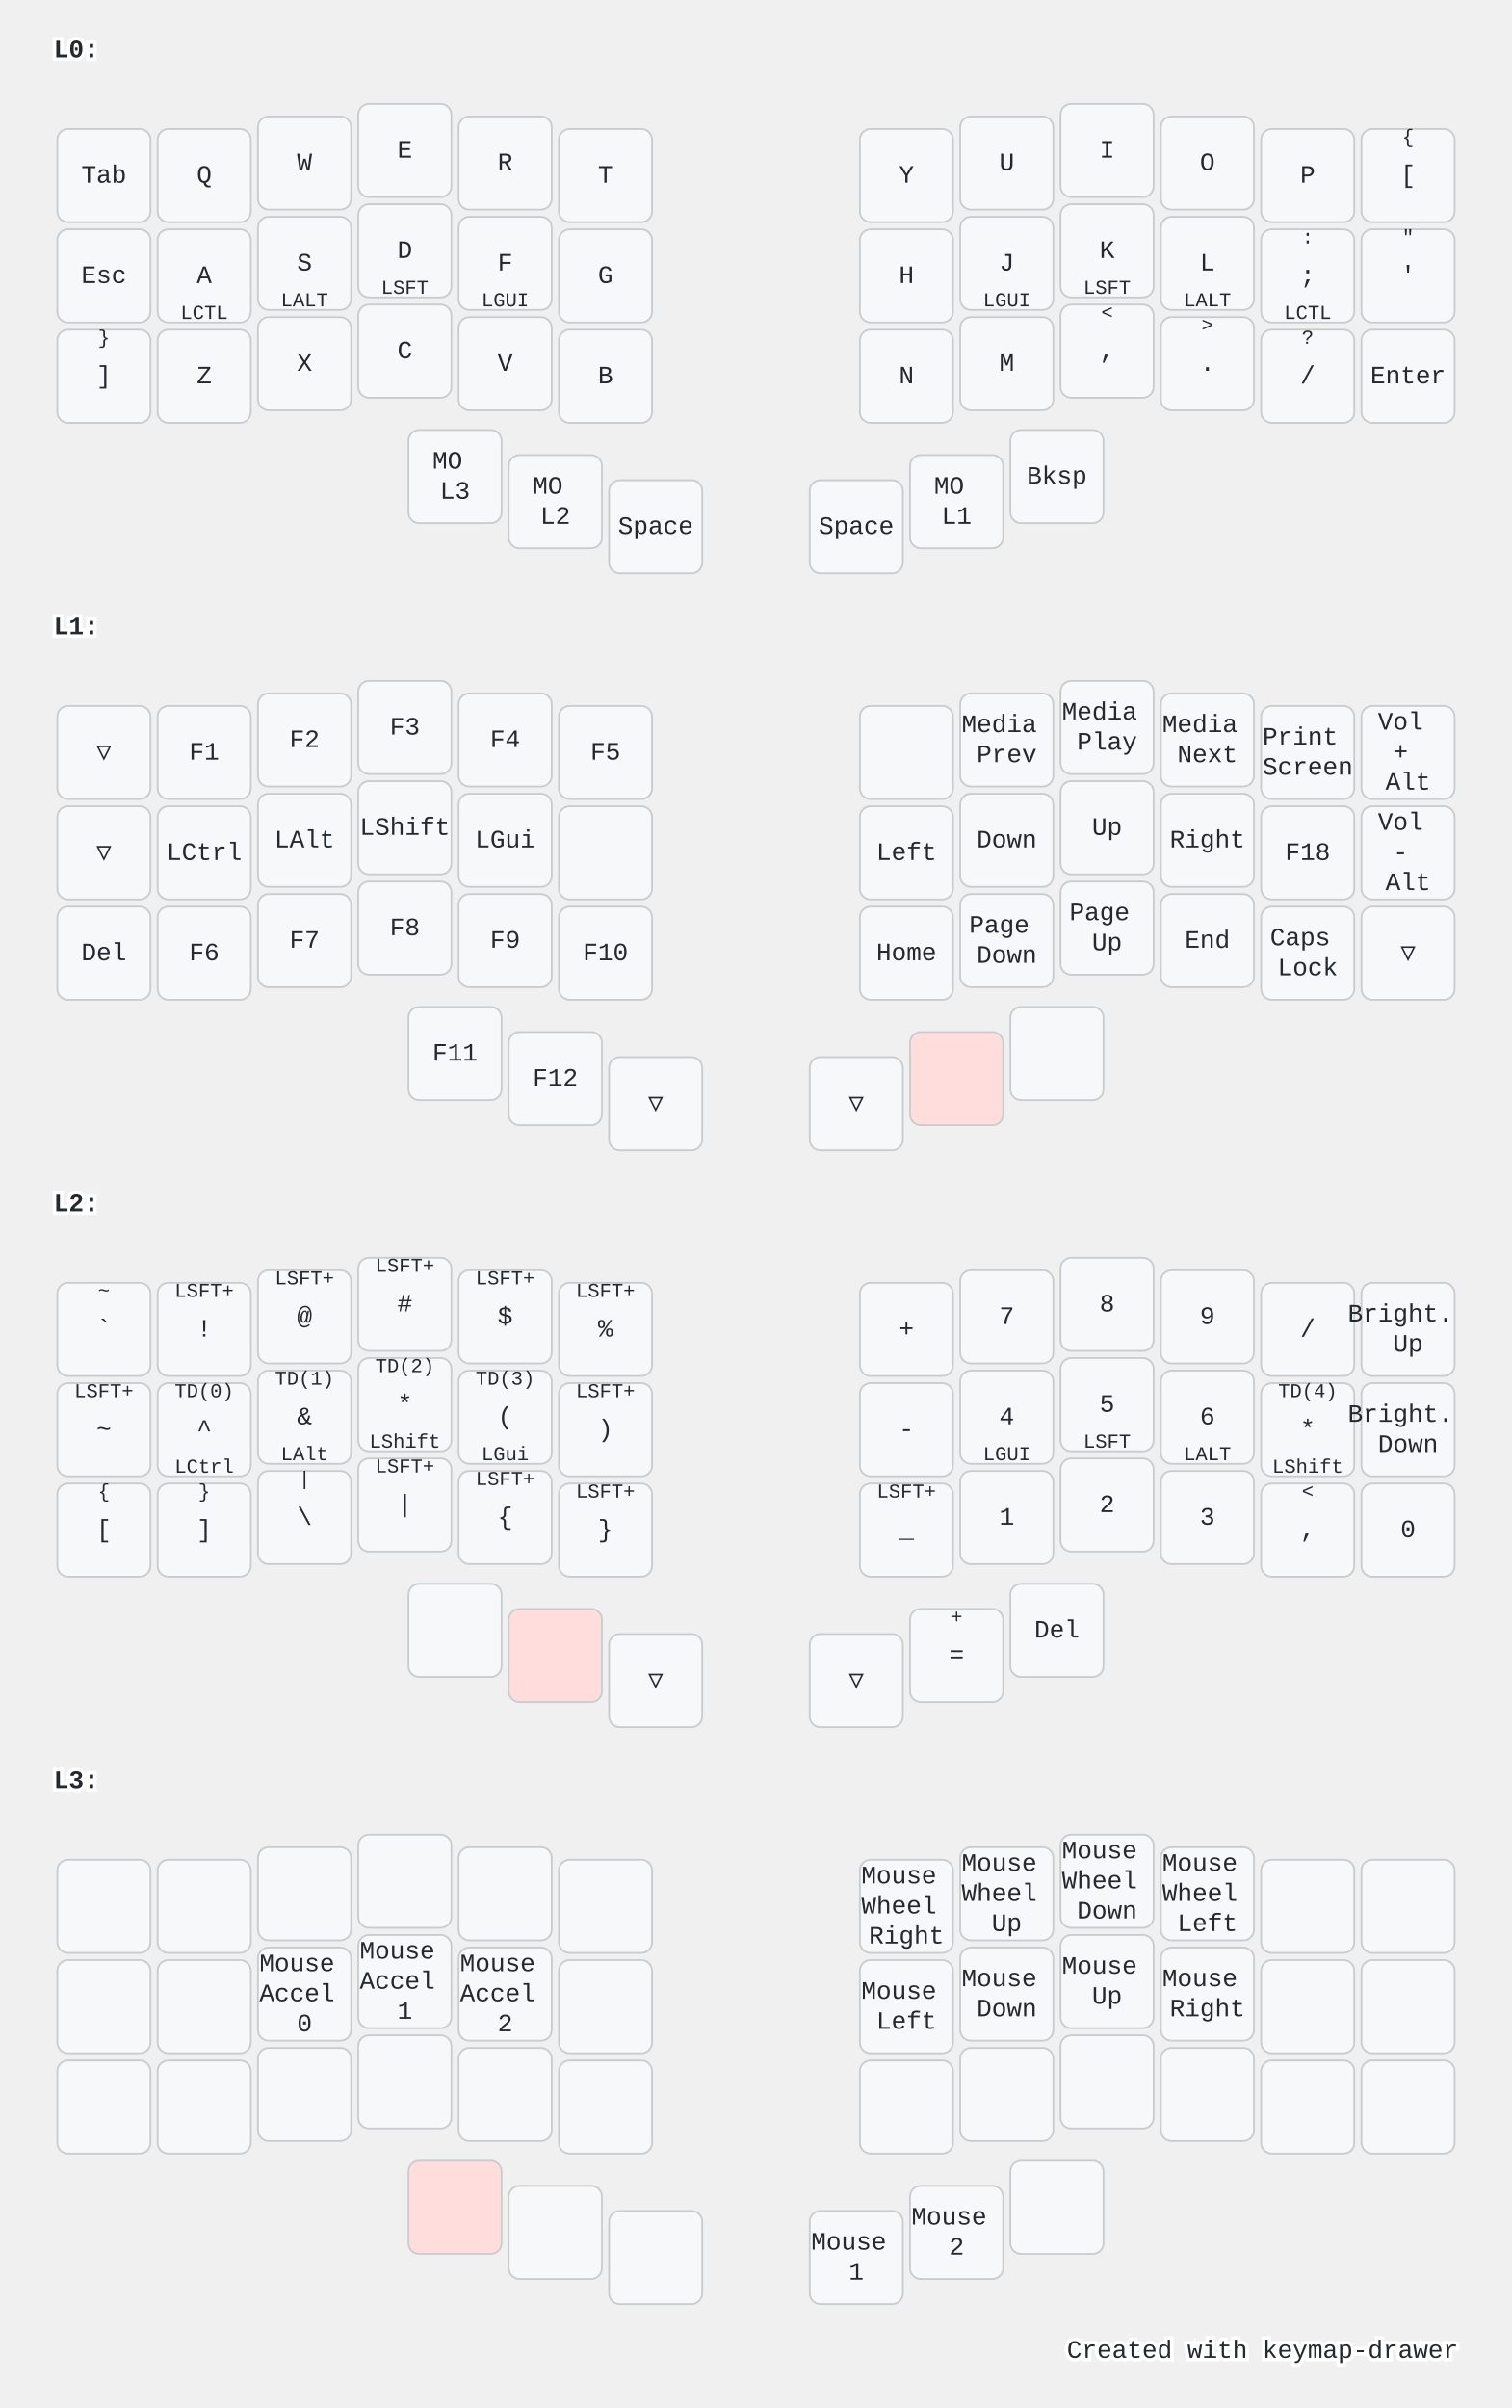
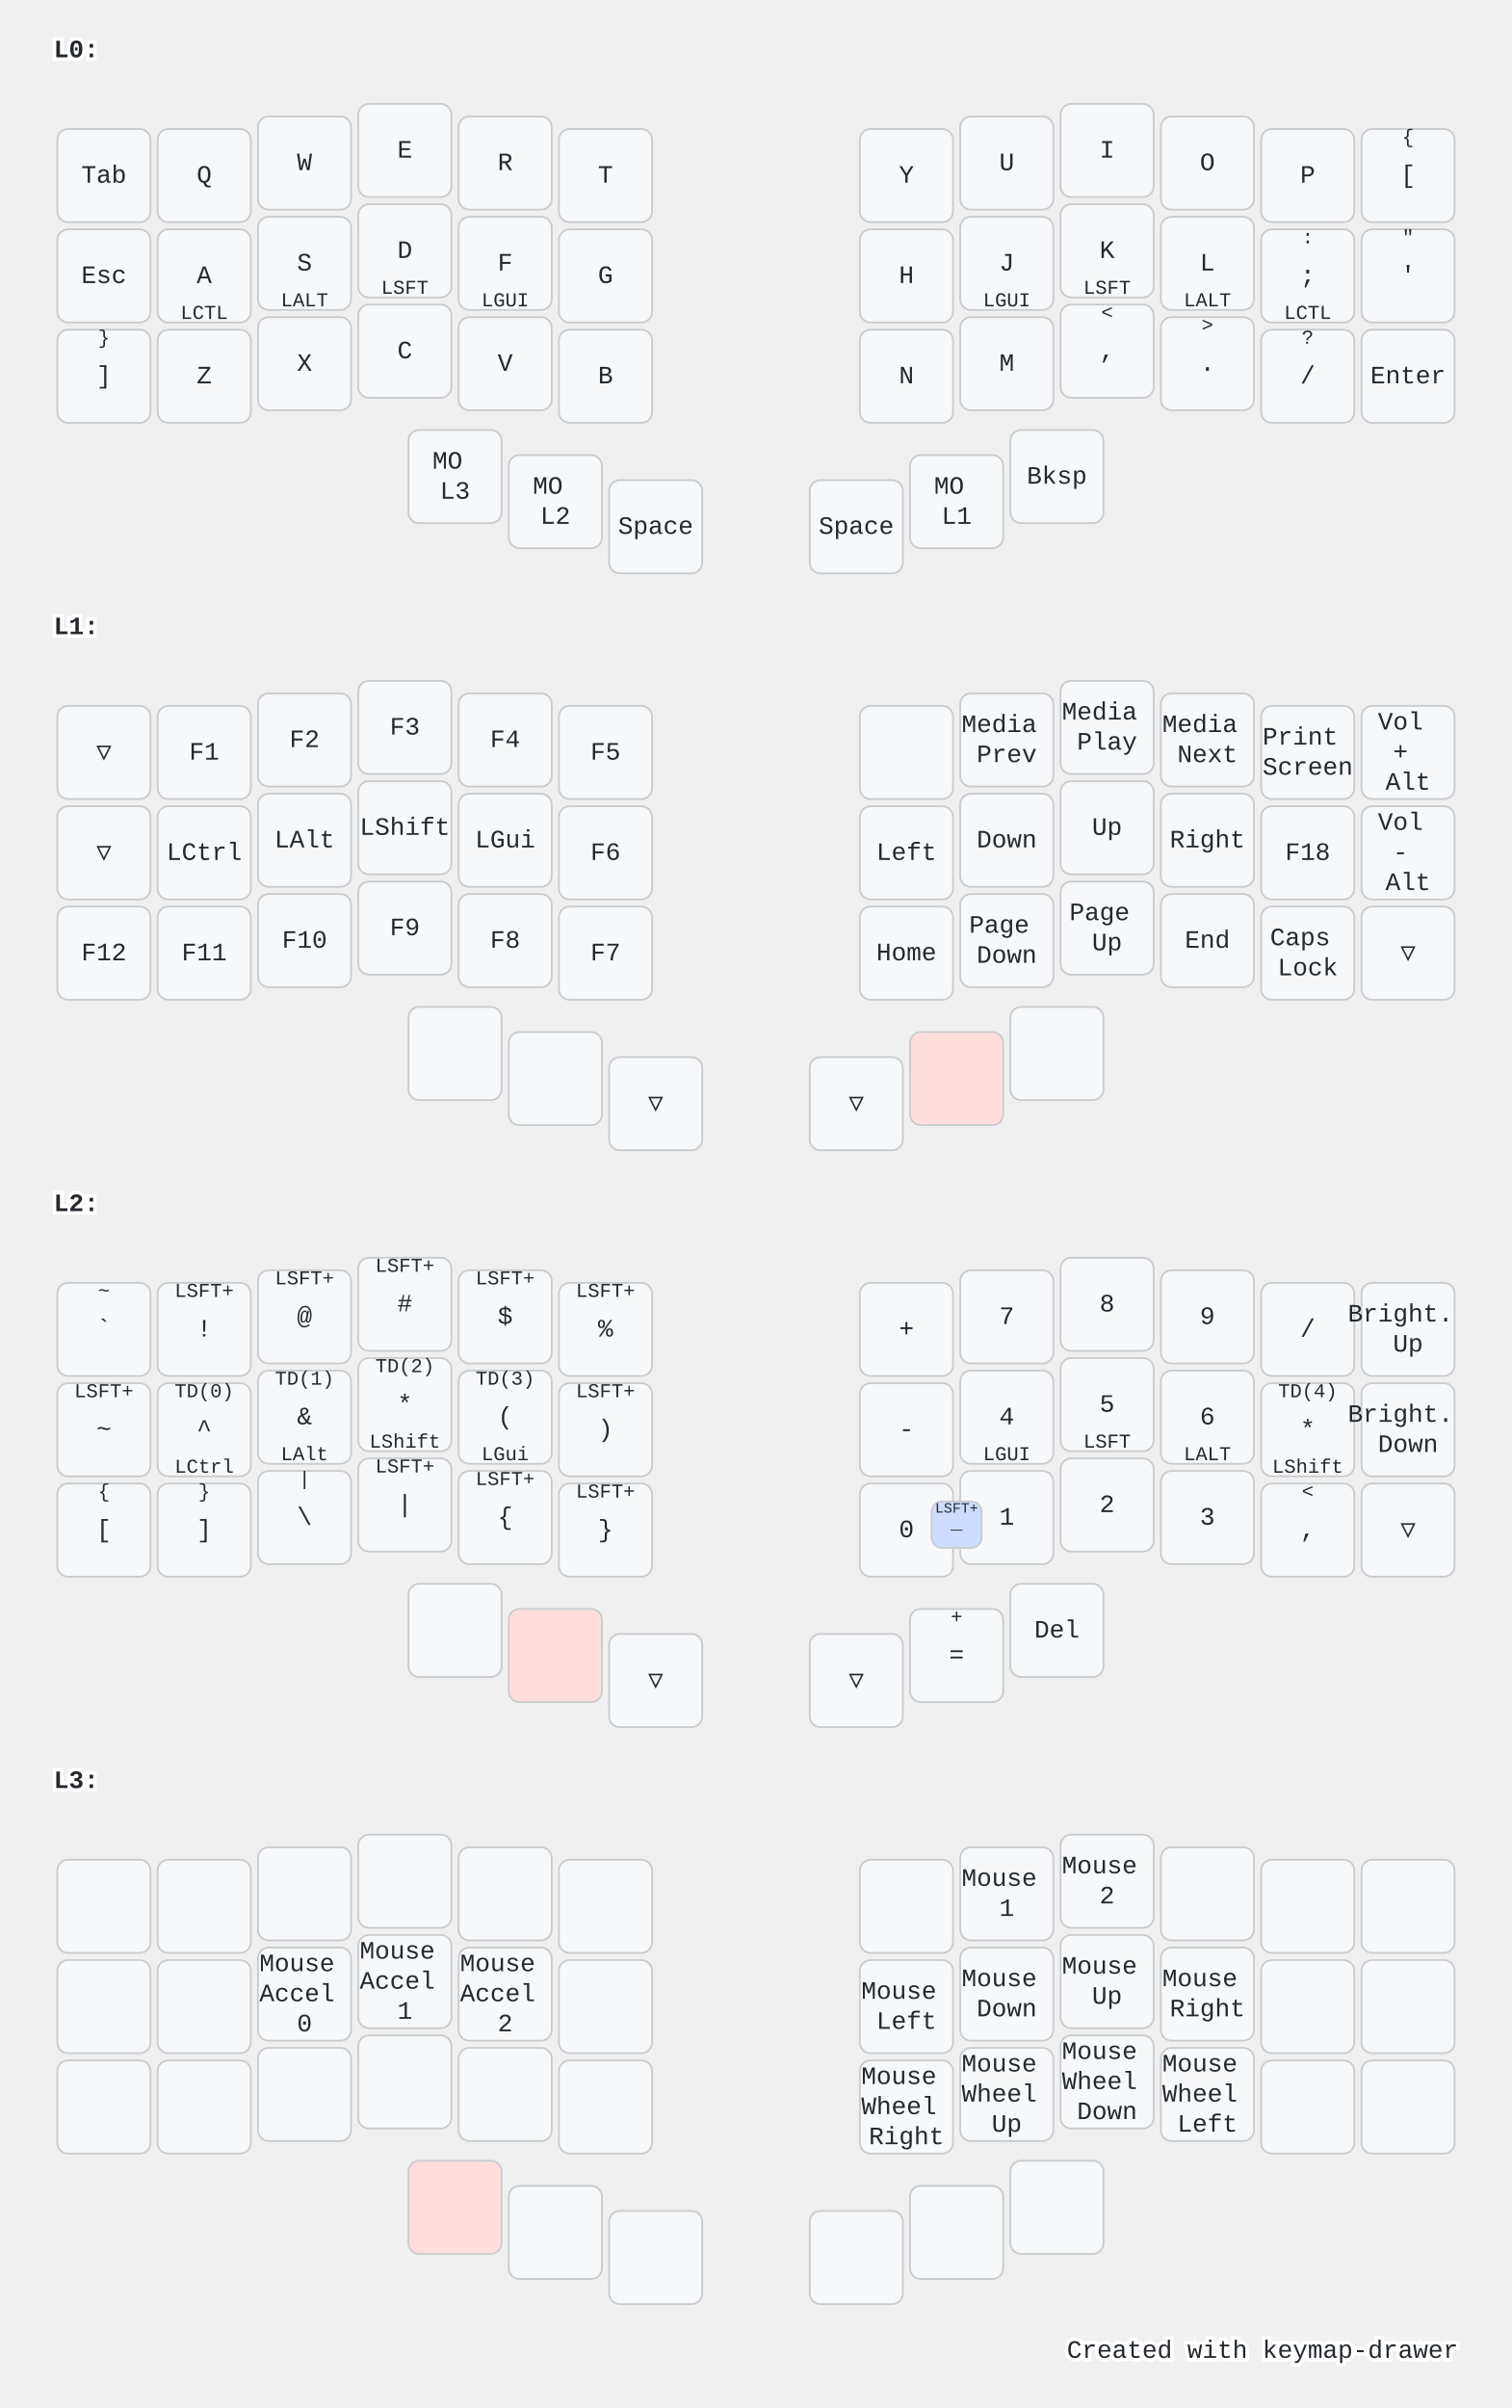
<svg xmlns="http://www.w3.org/2000/svg" width="844" height="1344" viewBox="0 0 844 1344" class="keymap">
  <style>/* inherit to force styles through use tags */
svg path {
    fill: inherit;
}

/* font and background color specifications */
svg.keymap {
    font-family: SFMono-Regular,Consolas,Liberation Mono,Menlo,monospace;
    font-size: 14px;
    font-kerning: normal;
    text-rendering: optimizeLegibility;
    fill: #24292e;
}

/* default key styling */
rect.key {
    fill: #f6f8fa;
}

rect.key, rect.combo {
    stroke: #c9cccf;
    stroke-width: 1;
}

/* default key side styling, only used is draw_key_sides is set */
rect.side {
    filter: brightness(90%);
}

/* color accent for combo boxes */
rect.combo, rect.combo-separate {
    fill: #cdf;
}

/* color accent for held keys */
rect.held, rect.combo.held {
    fill: #fdd;
}

/* color accent for ghost (optional) keys */
rect.ghost, rect.combo.ghost {
    stroke-dasharray: 4, 4;
    stroke-width: 2;
}

text {
    text-anchor: middle;
    dominant-baseline: middle;
}

/* styling for layer labels */
text.label {
    font-weight: bold;
    text-anchor: start;
    stroke: white;
    stroke-width: 4;
    paint-order: stroke;
}

/* styling for optional footer */
text.footer {
    text-anchor: end;
    dominant-baseline: auto;
    stroke: white;
    stroke-width: 4;
    paint-order: stroke;
}

/* styling for combo tap, and key non-tap label text */
text.combo, text.hold, text.shifted, text.left, text.right {
    font-size: 11px;
}

text.hold {
    text-anchor: middle;
    dominant-baseline: auto;
}

text.shifted {
    text-anchor: middle;
    dominant-baseline: hanging;
}

text.left {
    text-anchor: start;
}

text.right {
    text-anchor: end;
}

text.layer-activator {
    text-decoration: underline;
}

/* styling for hold/shifted label text in combo box */
text.combo.hold, text.combo.shifted, text.combo.left, text.combo.right {
    font-size: 8px;
}

/* lighter symbol for transparent keys */
text.trans {
    fill: #7b7e81;
}

/* styling for combo dendrons */
path.combo {
    stroke-width: 1;
    stroke: gray;
    fill: none;
}

/* Start Tabler Icons Cleanup */
/* cannot use height/width with glyphs */
.icon-tabler &gt; path {
    fill: inherit;
    stroke: inherit;
    stroke-width: 2;
}
/* hide tabler's default box */
.icon-tabler &gt; path[stroke="none"][fill="none"] {
    visibility: hidden;
}
/* End Tabler Icons Cleanup */

@media (prefers-color-scheme: dark) {
svg.keymap { fill: #d1d6db; }
rect.key { fill: #3f4750; }
rect.key, rect.combo { stroke: #60666c; }
rect.combo, rect.combo-separate { fill: #1f3d7a; }
rect.held, rect.combo.held { fill: #854747; }
text.label, text.footer { stroke: black; }
text.trans { fill: #7e8184; }
path.combo { stroke: #7f7f7f; }

}</style>
  <g transform="translate(30, 0)" class="layer-L0">
    <text x="0" y="28" class="label" id="L0">L0:</text>
    <g transform="translate(0, 56)">
      <g transform="translate(28, 42)" class="key keypos-0">
        <rect rx="6" ry="6" x="-26" y="-26" width="52" height="52" class="key" />
        <text x="0" y="0" class="key tap">Tab</text>
      </g>
      <g transform="translate(84, 42)" class="key keypos-1">
        <rect rx="6" ry="6" x="-26" y="-26" width="52" height="52" class="key" />
        <text x="0" y="0" class="key tap">Q</text>
      </g>
      <g transform="translate(140, 35)" class="key keypos-2">
        <rect rx="6" ry="6" x="-26" y="-26" width="52" height="52" class="key" />
        <text x="0" y="0" class="key tap">W</text>
      </g>
      <g transform="translate(196, 28)" class="key keypos-3">
        <rect rx="6" ry="6" x="-26" y="-26" width="52" height="52" class="key" />
        <text x="0" y="0" class="key tap">E</text>
      </g>
      <g transform="translate(252, 35)" class="key keypos-4">
        <rect rx="6" ry="6" x="-26" y="-26" width="52" height="52" class="key" />
        <text x="0" y="0" class="key tap">R</text>
      </g>
      <g transform="translate(308, 42)" class="key keypos-5">
        <rect rx="6" ry="6" x="-26" y="-26" width="52" height="52" class="key" />
        <text x="0" y="0" class="key tap">T</text>
      </g>
      <g transform="translate(476, 42)" class="key keypos-6">
        <rect rx="6" ry="6" x="-26" y="-26" width="52" height="52" class="key" />
        <text x="0" y="0" class="key tap">Y</text>
      </g>
      <g transform="translate(532, 35)" class="key keypos-7">
        <rect rx="6" ry="6" x="-26" y="-26" width="52" height="52" class="key" />
        <text x="0" y="0" class="key tap">U</text>
      </g>
      <g transform="translate(588, 28)" class="key keypos-8">
        <rect rx="6" ry="6" x="-26" y="-26" width="52" height="52" class="key" />
        <text x="0" y="0" class="key tap">I</text>
      </g>
      <g transform="translate(644, 35)" class="key keypos-9">
        <rect rx="6" ry="6" x="-26" y="-26" width="52" height="52" class="key" />
        <text x="0" y="0" class="key tap">O</text>
      </g>
      <g transform="translate(700, 42)" class="key keypos-10">
        <rect rx="6" ry="6" x="-26" y="-26" width="52" height="52" class="key" />
        <text x="0" y="0" class="key tap">P</text>
      </g>
      <g transform="translate(756, 42)" class="key keypos-11">
        <rect rx="6" ry="6" x="-26" y="-26" width="52" height="52" class="key" />
        <text x="0" y="0" class="key tap">[</text>
        <text x="0" y="-24" class="key shifted">{</text>
      </g>
      <g transform="translate(28, 98)" class="key keypos-12">
        <rect rx="6" ry="6" x="-26" y="-26" width="52" height="52" class="key" />
        <text x="0" y="0" class="key tap">Esc</text>
      </g>
      <g transform="translate(84, 98)" class="key keypos-13">
        <rect rx="6" ry="6" x="-26" y="-26" width="52" height="52" class="key" />
        <text x="0" y="0" class="key tap">A</text>
        <text x="0" y="24" class="key hold">LCTL</text>
      </g>
      <g transform="translate(140, 91)" class="key keypos-14">
        <rect rx="6" ry="6" x="-26" y="-26" width="52" height="52" class="key" />
        <text x="0" y="0" class="key tap">S</text>
        <text x="0" y="24" class="key hold">LALT</text>
      </g>
      <g transform="translate(196, 84)" class="key keypos-15">
        <rect rx="6" ry="6" x="-26" y="-26" width="52" height="52" class="key" />
        <text x="0" y="0" class="key tap">D</text>
        <text x="0" y="24" class="key hold">LSFT</text>
      </g>
      <g transform="translate(252, 91)" class="key keypos-16">
        <rect rx="6" ry="6" x="-26" y="-26" width="52" height="52" class="key" />
        <text x="0" y="0" class="key tap">F</text>
        <text x="0" y="24" class="key hold">LGUI</text>
      </g>
      <g transform="translate(308, 98)" class="key keypos-17">
        <rect rx="6" ry="6" x="-26" y="-26" width="52" height="52" class="key" />
        <text x="0" y="0" class="key tap">G</text>
      </g>
      <g transform="translate(476, 98)" class="key keypos-18">
        <rect rx="6" ry="6" x="-26" y="-26" width="52" height="52" class="key" />
        <text x="0" y="0" class="key tap">H</text>
      </g>
      <g transform="translate(532, 91)" class="key keypos-19">
        <rect rx="6" ry="6" x="-26" y="-26" width="52" height="52" class="key" />
        <text x="0" y="0" class="key tap">J</text>
        <text x="0" y="24" class="key hold">LGUI</text>
      </g>
      <g transform="translate(588, 84)" class="key keypos-20">
        <rect rx="6" ry="6" x="-26" y="-26" width="52" height="52" class="key" />
        <text x="0" y="0" class="key tap">K</text>
        <text x="0" y="24" class="key hold">LSFT</text>
      </g>
      <g transform="translate(644, 91)" class="key keypos-21">
        <rect rx="6" ry="6" x="-26" y="-26" width="52" height="52" class="key" />
        <text x="0" y="0" class="key tap">L</text>
        <text x="0" y="24" class="key hold">LALT</text>
      </g>
      <g transform="translate(700, 98)" class="key keypos-22">
        <rect rx="6" ry="6" x="-26" y="-26" width="52" height="52" class="key" />
        <text x="0" y="0" class="key tap">;</text>
        <text x="0" y="24" class="key hold">LCTL</text>
        <text x="0" y="-24" class="key shifted">:</text>
      </g>
      <g transform="translate(756, 98)" class="key keypos-23">
        <rect rx="6" ry="6" x="-26" y="-26" width="52" height="52" class="key" />
        <text x="0" y="0" class="key tap">'</text>
        <text x="0" y="-24" class="key shifted">"</text>
      </g>
      <g transform="translate(28, 154)" class="key keypos-24">
        <rect rx="6" ry="6" x="-26" y="-26" width="52" height="52" class="key" />
        <text x="0" y="0" class="key tap">]</text>
        <text x="0" y="-24" class="key shifted">}</text>
      </g>
      <g transform="translate(84, 154)" class="key keypos-25">
        <rect rx="6" ry="6" x="-26" y="-26" width="52" height="52" class="key" />
        <text x="0" y="0" class="key tap">Z</text>
      </g>
      <g transform="translate(140, 147)" class="key keypos-26">
        <rect rx="6" ry="6" x="-26" y="-26" width="52" height="52" class="key" />
        <text x="0" y="0" class="key tap">X</text>
      </g>
      <g transform="translate(196, 140)" class="key keypos-27">
        <rect rx="6" ry="6" x="-26" y="-26" width="52" height="52" class="key" />
        <text x="0" y="0" class="key tap">C</text>
      </g>
      <g transform="translate(252, 147)" class="key keypos-28">
        <rect rx="6" ry="6" x="-26" y="-26" width="52" height="52" class="key" />
        <text x="0" y="0" class="key tap">V</text>
      </g>
      <g transform="translate(308, 154)" class="key keypos-29">
        <rect rx="6" ry="6" x="-26" y="-26" width="52" height="52" class="key" />
        <text x="0" y="0" class="key tap">B</text>
      </g>
      <g transform="translate(476, 154)" class="key keypos-30">
        <rect rx="6" ry="6" x="-26" y="-26" width="52" height="52" class="key" />
        <text x="0" y="0" class="key tap">N</text>
      </g>
      <g transform="translate(532, 147)" class="key keypos-31">
        <rect rx="6" ry="6" x="-26" y="-26" width="52" height="52" class="key" />
        <text x="0" y="0" class="key tap">M</text>
      </g>
      <g transform="translate(588, 140)" class="key keypos-32">
        <rect rx="6" ry="6" x="-26" y="-26" width="52" height="52" class="key" />
        <text x="0" y="0" class="key tap">,</text>
        <text x="0" y="-24" class="key shifted">&lt;</text>
      </g>
      <g transform="translate(644, 147)" class="key keypos-33">
        <rect rx="6" ry="6" x="-26" y="-26" width="52" height="52" class="key" />
        <text x="0" y="0" class="key tap">.</text>
        <text x="0" y="-24" class="key shifted">&gt;</text>
      </g>
      <g transform="translate(700, 154)" class="key keypos-34">
        <rect rx="6" ry="6" x="-26" y="-26" width="52" height="52" class="key" />
        <text x="0" y="0" class="key tap">/</text>
        <text x="0" y="-24" class="key shifted">?</text>
      </g>
      <g transform="translate(756, 154)" class="key keypos-35">
        <rect rx="6" ry="6" x="-26" y="-26" width="52" height="52" class="key" />
        <text x="0" y="0" class="key tap">Enter</text>
      </g>
      <g transform="translate(224, 210)" class="key keypos-36">
        <rect rx="6" ry="6" x="-26" y="-26" width="52" height="52" class="key" />
        <text x="0" y="0" class="key tap">
          <tspan x="0" dy="-0.6em">MO</tspan>
          <tspan x="0" dy="1.2em">L3</tspan>
        </text>
      </g>
      <g transform="translate(280, 224)" class="key keypos-37">
        <rect rx="6" ry="6" x="-26" y="-26" width="52" height="52" class="key" />
        <text x="0" y="0" class="key tap">
          <tspan x="0" dy="-0.6em">MO</tspan>
          <tspan x="0" dy="1.2em">L2</tspan>
        </text>
      </g>
      <g transform="translate(336, 238)" class="key keypos-38">
        <rect rx="6" ry="6" x="-26" y="-26" width="52" height="52" class="key" />
        <text x="0" y="0" class="key tap">Space</text>
      </g>
      <g transform="translate(448, 238)" class="key keypos-39">
        <rect rx="6" ry="6" x="-26" y="-26" width="52" height="52" class="key" />
        <text x="0" y="0" class="key tap">Space</text>
      </g>
      <g transform="translate(504, 224)" class="key keypos-40">
        <rect rx="6" ry="6" x="-26" y="-26" width="52" height="52" class="key" />
        <text x="0" y="0" class="key tap">
          <tspan x="0" dy="-0.6em">MO</tspan>
          <tspan x="0" dy="1.2em">L1</tspan>
        </text>
      </g>
      <g transform="translate(560, 210)" class="key keypos-41">
        <rect rx="6" ry="6" x="-26" y="-26" width="52" height="52" class="key" />
        <text x="0" y="0" class="key tap">Bksp</text>
      </g>
    </g>
  </g>
  <g transform="translate(30, 322)" class="layer-L1">
    <text x="0" y="28" class="label" id="L1">L1:</text>
    <g transform="translate(0, 56)">
      <g transform="translate(28, 42)" class="key keypos-0">
        <rect rx="6" ry="6" x="-26" y="-26" width="52" height="52" class="key" />
        <text x="0" y="0" class="key tap">▽</text>
      </g>
      <g transform="translate(84, 42)" class="key keypos-1">
        <rect rx="6" ry="6" x="-26" y="-26" width="52" height="52" class="key" />
        <text x="0" y="0" class="key tap">F1</text>
      </g>
      <g transform="translate(140, 35)" class="key keypos-2">
        <rect rx="6" ry="6" x="-26" y="-26" width="52" height="52" class="key" />
        <text x="0" y="0" class="key tap">F2</text>
      </g>
      <g transform="translate(196, 28)" class="key keypos-3">
        <rect rx="6" ry="6" x="-26" y="-26" width="52" height="52" class="key" />
        <text x="0" y="0" class="key tap">F3</text>
      </g>
      <g transform="translate(252, 35)" class="key keypos-4">
        <rect rx="6" ry="6" x="-26" y="-26" width="52" height="52" class="key" />
        <text x="0" y="0" class="key tap">F4</text>
      </g>
      <g transform="translate(308, 42)" class="key keypos-5">
        <rect rx="6" ry="6" x="-26" y="-26" width="52" height="52" class="key" />
        <text x="0" y="0" class="key tap">F5</text>
      </g>
      <g transform="translate(476, 42)" class="key keypos-6">
        <rect rx="6" ry="6" x="-26" y="-26" width="52" height="52" class="key" />
      </g>
      <g transform="translate(532, 35)" class="key keypos-7">
        <rect rx="6" ry="6" x="-26" y="-26" width="52" height="52" class="key" />
        <text x="0" y="0" class="key tap">
          <tspan x="0" dy="-0.6em">Media</tspan>
          <tspan x="0" dy="1.2em">Prev</tspan>
        </text>
      </g>
      <g transform="translate(588, 28)" class="key keypos-8">
        <rect rx="6" ry="6" x="-26" y="-26" width="52" height="52" class="key" />
        <text x="0" y="0" class="key tap">
          <tspan x="0" dy="-0.6em">Media</tspan>
          <tspan x="0" dy="1.2em">Play</tspan>
        </text>
      </g>
      <g transform="translate(644, 35)" class="key keypos-9">
        <rect rx="6" ry="6" x="-26" y="-26" width="52" height="52" class="key" />
        <text x="0" y="0" class="key tap">
          <tspan x="0" dy="-0.6em">Media</tspan>
          <tspan x="0" dy="1.2em">Next</tspan>
        </text>
      </g>
      <g transform="translate(700, 42)" class="key keypos-10">
        <rect rx="6" ry="6" x="-26" y="-26" width="52" height="52" class="key" />
        <text x="0" y="0" class="key tap">
          <tspan x="0" dy="-0.6em">Print</tspan>
          <tspan x="0" dy="1.2em">Screen</tspan>
        </text>
      </g>
      <g transform="translate(756, 42)" class="key keypos-11">
        <rect rx="6" ry="6" x="-26" y="-26" width="52" height="52" class="key" />
        <text x="0" y="0" class="key tap">
          <tspan x="0" dy="-1.2em">Vol</tspan>
          <tspan x="0" dy="1.2em">+</tspan>
          <tspan x="0" dy="1.2em">Alt</tspan>
        </text>
      </g>
      <g transform="translate(28, 98)" class="key keypos-12">
        <rect rx="6" ry="6" x="-26" y="-26" width="52" height="52" class="key" />
        <text x="0" y="0" class="key tap">▽</text>
      </g>
      <g transform="translate(84, 98)" class="key keypos-13">
        <rect rx="6" ry="6" x="-26" y="-26" width="52" height="52" class="key" />
        <text x="0" y="0" class="key tap">LCtrl</text>
      </g>
      <g transform="translate(140, 91)" class="key keypos-14">
        <rect rx="6" ry="6" x="-26" y="-26" width="52" height="52" class="key" />
        <text x="0" y="0" class="key tap">LAlt</text>
      </g>
      <g transform="translate(196, 84)" class="key keypos-15">
        <rect rx="6" ry="6" x="-26" y="-26" width="52" height="52" class="key" />
        <text x="0" y="0" class="key tap">LShift</text>
      </g>
      <g transform="translate(252, 91)" class="key keypos-16">
        <rect rx="6" ry="6" x="-26" y="-26" width="52" height="52" class="key" />
        <text x="0" y="0" class="key tap">LGui</text>
      </g>
      <g transform="translate(308, 98)" class="key keypos-17">
        <rect rx="6" ry="6" x="-26" y="-26" width="52" height="52" class="key" />
+         <text x="0" y="0" class="key tap">F6</text>
      </g>
      <g transform="translate(476, 98)" class="key keypos-18">
        <rect rx="6" ry="6" x="-26" y="-26" width="52" height="52" class="key" />
        <text x="0" y="0" class="key tap">Left</text>
      </g>
      <g transform="translate(532, 91)" class="key keypos-19">
        <rect rx="6" ry="6" x="-26" y="-26" width="52" height="52" class="key" />
        <text x="0" y="0" class="key tap">Down</text>
      </g>
      <g transform="translate(588, 84)" class="key keypos-20">
        <rect rx="6" ry="6" x="-26" y="-26" width="52" height="52" class="key" />
        <text x="0" y="0" class="key tap">Up</text>
      </g>
      <g transform="translate(644, 91)" class="key keypos-21">
        <rect rx="6" ry="6" x="-26" y="-26" width="52" height="52" class="key" />
        <text x="0" y="0" class="key tap">Right</text>
      </g>
      <g transform="translate(700, 98)" class="key keypos-22">
        <rect rx="6" ry="6" x="-26" y="-26" width="52" height="52" class="key" />
        <text x="0" y="0" class="key tap">F18</text>
      </g>
      <g transform="translate(756, 98)" class="key keypos-23">
        <rect rx="6" ry="6" x="-26" y="-26" width="52" height="52" class="key" />
        <text x="0" y="0" class="key tap">
          <tspan x="0" dy="-1.2em">Vol</tspan>
          <tspan x="0" dy="1.2em">-</tspan>
          <tspan x="0" dy="1.2em">Alt</tspan>
        </text>
      </g>
      <g transform="translate(28, 154)" class="key keypos-24">
        <rect rx="6" ry="6" x="-26" y="-26" width="52" height="52" class="key" />
-         <text x="0" y="0" class="key tap">Del</text>
+         <text x="0" y="0" class="key tap">F12</text>
      </g>
      <g transform="translate(84, 154)" class="key keypos-25">
        <rect rx="6" ry="6" x="-26" y="-26" width="52" height="52" class="key" />
-         <text x="0" y="0" class="key tap">F6</text>
+         <text x="0" y="0" class="key tap">F11</text>
      </g>
      <g transform="translate(140, 147)" class="key keypos-26">
        <rect rx="6" ry="6" x="-26" y="-26" width="52" height="52" class="key" />
+         <text x="0" y="0" class="key tap">F10</text>
+       </g>
+       <g transform="translate(196, 140)" class="key keypos-27">
+         <rect rx="6" ry="6" x="-26" y="-26" width="52" height="52" class="key" />
+         <text x="0" y="0" class="key tap">F9</text>
+       </g>
+       <g transform="translate(252, 147)" class="key keypos-28">
+         <rect rx="6" ry="6" x="-26" y="-26" width="52" height="52" class="key" />
+         <text x="0" y="0" class="key tap">F8</text>
+       </g>
+       <g transform="translate(308, 154)" class="key keypos-29">
+         <rect rx="6" ry="6" x="-26" y="-26" width="52" height="52" class="key" />
        <text x="0" y="0" class="key tap">F7</text>
-       </g>
-       <g transform="translate(196, 140)" class="key keypos-27">
-         <rect rx="6" ry="6" x="-26" y="-26" width="52" height="52" class="key" />
-         <text x="0" y="0" class="key tap">F8</text>
-       </g>
-       <g transform="translate(252, 147)" class="key keypos-28">
-         <rect rx="6" ry="6" x="-26" y="-26" width="52" height="52" class="key" />
-         <text x="0" y="0" class="key tap">F9</text>
-       </g>
-       <g transform="translate(308, 154)" class="key keypos-29">
-         <rect rx="6" ry="6" x="-26" y="-26" width="52" height="52" class="key" />
-         <text x="0" y="0" class="key tap">F10</text>
      </g>
      <g transform="translate(476, 154)" class="key keypos-30">
        <rect rx="6" ry="6" x="-26" y="-26" width="52" height="52" class="key" />
        <text x="0" y="0" class="key tap">Home</text>
      </g>
      <g transform="translate(532, 147)" class="key keypos-31">
        <rect rx="6" ry="6" x="-26" y="-26" width="52" height="52" class="key" />
        <text x="0" y="0" class="key tap">
          <tspan x="0" dy="-0.6em">Page</tspan>
          <tspan x="0" dy="1.2em">Down</tspan>
        </text>
      </g>
      <g transform="translate(588, 140)" class="key keypos-32">
        <rect rx="6" ry="6" x="-26" y="-26" width="52" height="52" class="key" />
        <text x="0" y="0" class="key tap">
          <tspan x="0" dy="-0.6em">Page</tspan>
          <tspan x="0" dy="1.2em">Up</tspan>
        </text>
      </g>
      <g transform="translate(644, 147)" class="key keypos-33">
        <rect rx="6" ry="6" x="-26" y="-26" width="52" height="52" class="key" />
        <text x="0" y="0" class="key tap">End</text>
      </g>
      <g transform="translate(700, 154)" class="key keypos-34">
        <rect rx="6" ry="6" x="-26" y="-26" width="52" height="52" class="key" />
        <text x="0" y="0" class="key tap">
          <tspan x="0" dy="-0.6em">Caps</tspan>
          <tspan x="0" dy="1.2em">Lock</tspan>
        </text>
      </g>
      <g transform="translate(756, 154)" class="key keypos-35">
        <rect rx="6" ry="6" x="-26" y="-26" width="52" height="52" class="key" />
        <text x="0" y="0" class="key tap">▽</text>
      </g>
      <g transform="translate(224, 210)" class="key keypos-36">
        <rect rx="6" ry="6" x="-26" y="-26" width="52" height="52" class="key" />
-         <text x="0" y="0" class="key tap">F11</text>
      </g>
      <g transform="translate(280, 224)" class="key keypos-37">
        <rect rx="6" ry="6" x="-26" y="-26" width="52" height="52" class="key" />
-         <text x="0" y="0" class="key tap">F12</text>
      </g>
      <g transform="translate(336, 238)" class="key keypos-38">
        <rect rx="6" ry="6" x="-26" y="-26" width="52" height="52" class="key" />
        <text x="0" y="0" class="key tap">▽</text>
      </g>
      <g transform="translate(448, 238)" class="key keypos-39">
        <rect rx="6" ry="6" x="-26" y="-26" width="52" height="52" class="key" />
        <text x="0" y="0" class="key tap">▽</text>
      </g>
      <g transform="translate(504, 224)" class="key held keypos-40">
        <rect rx="6" ry="6" x="-26" y="-26" width="52" height="52" class="key held" />
      </g>
      <g transform="translate(560, 210)" class="key keypos-41">
        <rect rx="6" ry="6" x="-26" y="-26" width="52" height="52" class="key" />
      </g>
    </g>
  </g>
  <g transform="translate(30, 644)" class="layer-L2">
    <text x="0" y="28" class="label" id="L2">L2:</text>
    <g transform="translate(0, 56)">
      <g transform="translate(28, 42)" class="key keypos-0">
        <rect rx="6" ry="6" x="-26" y="-26" width="52" height="52" class="key" />
        <text x="0" y="0" class="key tap">`</text>
        <text x="0" y="-24" class="key shifted">~</text>
      </g>
      <g transform="translate(84, 42)" class="key keypos-1">
        <rect rx="6" ry="6" x="-26" y="-26" width="52" height="52" class="key" />
        <text x="0" y="0" class="key tap">!</text>
        <text x="0" y="-24" class="key shifted">LSFT+</text>
      </g>
      <g transform="translate(140, 35)" class="key keypos-2">
        <rect rx="6" ry="6" x="-26" y="-26" width="52" height="52" class="key" />
        <text x="0" y="0" class="key tap">@</text>
        <text x="0" y="-24" class="key shifted">LSFT+</text>
      </g>
      <g transform="translate(196, 28)" class="key keypos-3">
        <rect rx="6" ry="6" x="-26" y="-26" width="52" height="52" class="key" />
        <text x="0" y="0" class="key tap">#</text>
        <text x="0" y="-24" class="key shifted">LSFT+</text>
      </g>
      <g transform="translate(252, 35)" class="key keypos-4">
        <rect rx="6" ry="6" x="-26" y="-26" width="52" height="52" class="key" />
        <text x="0" y="0" class="key tap">$</text>
        <text x="0" y="-24" class="key shifted">LSFT+</text>
      </g>
      <g transform="translate(308, 42)" class="key keypos-5">
        <rect rx="6" ry="6" x="-26" y="-26" width="52" height="52" class="key" />
        <text x="0" y="0" class="key tap">%</text>
        <text x="0" y="-24" class="key shifted">LSFT+</text>
      </g>
      <g transform="translate(476, 42)" class="key keypos-6">
        <rect rx="6" ry="6" x="-26" y="-26" width="52" height="52" class="key" />
        <text x="0" y="0" class="key tap">+</text>
      </g>
      <g transform="translate(532, 35)" class="key keypos-7">
        <rect rx="6" ry="6" x="-26" y="-26" width="52" height="52" class="key" />
        <text x="0" y="0" class="key tap">7</text>
      </g>
      <g transform="translate(588, 28)" class="key keypos-8">
        <rect rx="6" ry="6" x="-26" y="-26" width="52" height="52" class="key" />
        <text x="0" y="0" class="key tap">8</text>
      </g>
      <g transform="translate(644, 35)" class="key keypos-9">
        <rect rx="6" ry="6" x="-26" y="-26" width="52" height="52" class="key" />
        <text x="0" y="0" class="key tap">9</text>
      </g>
      <g transform="translate(700, 42)" class="key keypos-10">
        <rect rx="6" ry="6" x="-26" y="-26" width="52" height="52" class="key" />
        <text x="0" y="0" class="key tap">/</text>
      </g>
      <g transform="translate(756, 42)" class="key keypos-11">
        <rect rx="6" ry="6" x="-26" y="-26" width="52" height="52" class="key" />
        <text x="0" y="0" class="key tap">
          <tspan x="0" dy="-0.6em">Bright.</tspan>
          <tspan x="0" dy="1.2em">Up</tspan>
        </text>
      </g>
      <g transform="translate(28, 98)" class="key keypos-12">
        <rect rx="6" ry="6" x="-26" y="-26" width="52" height="52" class="key" />
        <text x="0" y="0" class="key tap">~</text>
        <text x="0" y="-24" class="key shifted">LSFT+</text>
      </g>
      <g transform="translate(84, 98)" class="key keypos-13">
        <rect rx="6" ry="6" x="-26" y="-26" width="52" height="52" class="key" />
        <text x="0" y="0" class="key tap">^</text>
        <text x="0" y="24" class="key hold">LCtrl</text>
        <text x="0" y="-24" class="key shifted">TD(0)</text>
      </g>
      <g transform="translate(140, 91)" class="key keypos-14">
        <rect rx="6" ry="6" x="-26" y="-26" width="52" height="52" class="key" />
        <text x="0" y="0" class="key tap">&amp;</text>
        <text x="0" y="24" class="key hold">LAlt</text>
        <text x="0" y="-24" class="key shifted">TD(1)</text>
      </g>
      <g transform="translate(196, 84)" class="key keypos-15">
        <rect rx="6" ry="6" x="-26" y="-26" width="52" height="52" class="key" />
        <text x="0" y="0" class="key tap">*</text>
        <text x="0" y="24" class="key hold">LShift</text>
        <text x="0" y="-24" class="key shifted">TD(2)</text>
      </g>
      <g transform="translate(252, 91)" class="key keypos-16">
        <rect rx="6" ry="6" x="-26" y="-26" width="52" height="52" class="key" />
        <text x="0" y="0" class="key tap">(</text>
        <text x="0" y="24" class="key hold">LGui</text>
        <text x="0" y="-24" class="key shifted">TD(3)</text>
      </g>
      <g transform="translate(308, 98)" class="key keypos-17">
        <rect rx="6" ry="6" x="-26" y="-26" width="52" height="52" class="key" />
        <text x="0" y="0" class="key tap">)</text>
        <text x="0" y="-24" class="key shifted">LSFT+</text>
      </g>
      <g transform="translate(476, 98)" class="key keypos-18">
        <rect rx="6" ry="6" x="-26" y="-26" width="52" height="52" class="key" />
        <text x="0" y="0" class="key tap">-</text>
      </g>
      <g transform="translate(532, 91)" class="key keypos-19">
        <rect rx="6" ry="6" x="-26" y="-26" width="52" height="52" class="key" />
        <text x="0" y="0" class="key tap">4</text>
        <text x="0" y="24" class="key hold">LGUI</text>
      </g>
      <g transform="translate(588, 84)" class="key keypos-20">
        <rect rx="6" ry="6" x="-26" y="-26" width="52" height="52" class="key" />
        <text x="0" y="0" class="key tap">5</text>
        <text x="0" y="24" class="key hold">LSFT</text>
      </g>
      <g transform="translate(644, 91)" class="key keypos-21">
        <rect rx="6" ry="6" x="-26" y="-26" width="52" height="52" class="key" />
        <text x="0" y="0" class="key tap">6</text>
        <text x="0" y="24" class="key hold">LALT</text>
      </g>
      <g transform="translate(700, 98)" class="key keypos-22">
        <rect rx="6" ry="6" x="-26" y="-26" width="52" height="52" class="key" />
        <text x="0" y="0" class="key tap">*</text>
        <text x="0" y="24" class="key hold">LShift</text>
        <text x="0" y="-24" class="key shifted">TD(4)</text>
      </g>
      <g transform="translate(756, 98)" class="key keypos-23">
        <rect rx="6" ry="6" x="-26" y="-26" width="52" height="52" class="key" />
        <text x="0" y="0" class="key tap">
          <tspan x="0" dy="-0.6em">Bright.</tspan>
          <tspan x="0" dy="1.2em">Down</tspan>
        </text>
      </g>
      <g transform="translate(28, 154)" class="key keypos-24">
        <rect rx="6" ry="6" x="-26" y="-26" width="52" height="52" class="key" />
        <text x="0" y="0" class="key tap">[</text>
        <text x="0" y="-24" class="key shifted">{</text>
      </g>
      <g transform="translate(84, 154)" class="key keypos-25">
        <rect rx="6" ry="6" x="-26" y="-26" width="52" height="52" class="key" />
        <text x="0" y="0" class="key tap">]</text>
        <text x="0" y="-24" class="key shifted">}</text>
      </g>
      <g transform="translate(140, 147)" class="key keypos-26">
        <rect rx="6" ry="6" x="-26" y="-26" width="52" height="52" class="key" />
        <text x="0" y="0" class="key tap">\</text>
        <text x="0" y="-24" class="key shifted">|</text>
      </g>
      <g transform="translate(196, 140)" class="key keypos-27">
        <rect rx="6" ry="6" x="-26" y="-26" width="52" height="52" class="key" />
        <text x="0" y="0" class="key tap">|</text>
        <text x="0" y="-24" class="key shifted">LSFT+</text>
      </g>
      <g transform="translate(252, 147)" class="key keypos-28">
        <rect rx="6" ry="6" x="-26" y="-26" width="52" height="52" class="key" />
        <text x="0" y="0" class="key tap">{</text>
        <text x="0" y="-24" class="key shifted">LSFT+</text>
      </g>
      <g transform="translate(308, 154)" class="key keypos-29">
        <rect rx="6" ry="6" x="-26" y="-26" width="52" height="52" class="key" />
        <text x="0" y="0" class="key tap">}</text>
        <text x="0" y="-24" class="key shifted">LSFT+</text>
      </g>
      <g transform="translate(476, 154)" class="key keypos-30">
        <rect rx="6" ry="6" x="-26" y="-26" width="52" height="52" class="key" />
-         <text x="0" y="0" class="key tap">_</text>
-         <text x="0" y="-24" class="key shifted">LSFT+</text>
+         <text x="0" y="0" class="key tap">0</text>
      </g>
      <g transform="translate(532, 147)" class="key keypos-31">
        <rect rx="6" ry="6" x="-26" y="-26" width="52" height="52" class="key" />
        <text x="0" y="0" class="key tap">1</text>
      </g>
      <g transform="translate(588, 140)" class="key keypos-32">
        <rect rx="6" ry="6" x="-26" y="-26" width="52" height="52" class="key" />
        <text x="0" y="0" class="key tap">2</text>
      </g>
      <g transform="translate(644, 147)" class="key keypos-33">
        <rect rx="6" ry="6" x="-26" y="-26" width="52" height="52" class="key" />
        <text x="0" y="0" class="key tap">3</text>
      </g>
      <g transform="translate(700, 154)" class="key keypos-34">
        <rect rx="6" ry="6" x="-26" y="-26" width="52" height="52" class="key" />
        <text x="0" y="0" class="key tap">,</text>
        <text x="0" y="-24" class="key shifted">&lt;</text>
      </g>
      <g transform="translate(756, 154)" class="key keypos-35">
        <rect rx="6" ry="6" x="-26" y="-26" width="52" height="52" class="key" />
-         <text x="0" y="0" class="key tap">0</text>
+         <text x="0" y="0" class="key tap">▽</text>
      </g>
      <g transform="translate(224, 210)" class="key keypos-36">
        <rect rx="6" ry="6" x="-26" y="-26" width="52" height="52" class="key" />
      </g>
      <g transform="translate(280, 224)" class="key held keypos-37">
        <rect rx="6" ry="6" x="-26" y="-26" width="52" height="52" class="key held" />
      </g>
      <g transform="translate(336, 238)" class="key keypos-38">
        <rect rx="6" ry="6" x="-26" y="-26" width="52" height="52" class="key" />
        <text x="0" y="0" class="key tap">▽</text>
      </g>
      <g transform="translate(448, 238)" class="key keypos-39">
        <rect rx="6" ry="6" x="-26" y="-26" width="52" height="52" class="key" />
        <text x="0" y="0" class="key tap">▽</text>
      </g>
      <g transform="translate(504, 224)" class="key keypos-40">
        <rect rx="6" ry="6" x="-26" y="-26" width="52" height="52" class="key" />
        <text x="0" y="0" class="key tap">=</text>
        <text x="0" y="-24" class="key shifted">+</text>
      </g>
      <g transform="translate(560, 210)" class="key keypos-41">
        <rect rx="6" ry="6" x="-26" y="-26" width="52" height="52" class="key" />
        <text x="0" y="0" class="key tap">Del</text>
+       </g>
+       <g class="combo combopos-0">
+         <rect rx="6" ry="6" x="490" y="138" width="28" height="26" class="combo" />
+         <text x="504" y="150" class="combo tap">_</text>
+         <text x="504" y="140" class="combo shifted">LSFT+</text>
      </g>
    </g>
  </g>
  <g transform="translate(30, 966)" class="layer-L3">
    <text x="0" y="28" class="label" id="L3">L3:</text>
    <g transform="translate(0, 56)">
      <g transform="translate(28, 42)" class="key keypos-0">
        <rect rx="6" ry="6" x="-26" y="-26" width="52" height="52" class="key" />
      </g>
      <g transform="translate(84, 42)" class="key keypos-1">
        <rect rx="6" ry="6" x="-26" y="-26" width="52" height="52" class="key" />
      </g>
      <g transform="translate(140, 35)" class="key keypos-2">
        <rect rx="6" ry="6" x="-26" y="-26" width="52" height="52" class="key" />
      </g>
      <g transform="translate(196, 28)" class="key keypos-3">
        <rect rx="6" ry="6" x="-26" y="-26" width="52" height="52" class="key" />
      </g>
      <g transform="translate(252, 35)" class="key keypos-4">
        <rect rx="6" ry="6" x="-26" y="-26" width="52" height="52" class="key" />
      </g>
      <g transform="translate(308, 42)" class="key keypos-5">
        <rect rx="6" ry="6" x="-26" y="-26" width="52" height="52" class="key" />
      </g>
      <g transform="translate(476, 42)" class="key keypos-6">
        <rect rx="6" ry="6" x="-26" y="-26" width="52" height="52" class="key" />
+       </g>
+       <g transform="translate(532, 35)" class="key keypos-7">
+         <rect rx="6" ry="6" x="-26" y="-26" width="52" height="52" class="key" />
+         <text x="0" y="0" class="key tap">
+           <tspan x="0" dy="-0.6em">Mouse</tspan>
+           <tspan x="0" dy="1.2em">1</tspan>
+         </text>
+       </g>
+       <g transform="translate(588, 28)" class="key keypos-8">
+         <rect rx="6" ry="6" x="-26" y="-26" width="52" height="52" class="key" />
+         <text x="0" y="0" class="key tap">
+           <tspan x="0" dy="-0.6em">Mouse</tspan>
+           <tspan x="0" dy="1.2em">2</tspan>
+         </text>
+       </g>
+       <g transform="translate(644, 35)" class="key keypos-9">
+         <rect rx="6" ry="6" x="-26" y="-26" width="52" height="52" class="key" />
+       </g>
+       <g transform="translate(700, 42)" class="key keypos-10">
+         <rect rx="6" ry="6" x="-26" y="-26" width="52" height="52" class="key" />
+       </g>
+       <g transform="translate(756, 42)" class="key keypos-11">
+         <rect rx="6" ry="6" x="-26" y="-26" width="52" height="52" class="key" />
+       </g>
+       <g transform="translate(28, 98)" class="key keypos-12">
+         <rect rx="6" ry="6" x="-26" y="-26" width="52" height="52" class="key" />
+       </g>
+       <g transform="translate(84, 98)" class="key keypos-13">
+         <rect rx="6" ry="6" x="-26" y="-26" width="52" height="52" class="key" />
+       </g>
+       <g transform="translate(140, 91)" class="key keypos-14">
+         <rect rx="6" ry="6" x="-26" y="-26" width="52" height="52" class="key" />
+         <text x="0" y="0" class="key tap">
+           <tspan x="0" dy="-1.2em">Mouse</tspan>
+           <tspan x="0" dy="1.2em">Accel</tspan>
+           <tspan x="0" dy="1.2em">0</tspan>
+         </text>
+       </g>
+       <g transform="translate(196, 84)" class="key keypos-15">
+         <rect rx="6" ry="6" x="-26" y="-26" width="52" height="52" class="key" />
+         <text x="0" y="0" class="key tap">
+           <tspan x="0" dy="-1.2em">Mouse</tspan>
+           <tspan x="0" dy="1.2em">Accel</tspan>
+           <tspan x="0" dy="1.2em">1</tspan>
+         </text>
+       </g>
+       <g transform="translate(252, 91)" class="key keypos-16">
+         <rect rx="6" ry="6" x="-26" y="-26" width="52" height="52" class="key" />
+         <text x="0" y="0" class="key tap">
+           <tspan x="0" dy="-1.2em">Mouse</tspan>
+           <tspan x="0" dy="1.2em">Accel</tspan>
+           <tspan x="0" dy="1.2em">2</tspan>
+         </text>
+       </g>
+       <g transform="translate(308, 98)" class="key keypos-17">
+         <rect rx="6" ry="6" x="-26" y="-26" width="52" height="52" class="key" />
+       </g>
+       <g transform="translate(476, 98)" class="key keypos-18">
+         <rect rx="6" ry="6" x="-26" y="-26" width="52" height="52" class="key" />
+         <text x="0" y="0" class="key tap">
+           <tspan x="0" dy="-0.6em">Mouse</tspan>
+           <tspan x="0" dy="1.2em">Left</tspan>
+         </text>
+       </g>
+       <g transform="translate(532, 91)" class="key keypos-19">
+         <rect rx="6" ry="6" x="-26" y="-26" width="52" height="52" class="key" />
+         <text x="0" y="0" class="key tap">
+           <tspan x="0" dy="-0.6em">Mouse</tspan>
+           <tspan x="0" dy="1.2em">Down</tspan>
+         </text>
+       </g>
+       <g transform="translate(588, 84)" class="key keypos-20">
+         <rect rx="6" ry="6" x="-26" y="-26" width="52" height="52" class="key" />
+         <text x="0" y="0" class="key tap">
+           <tspan x="0" dy="-0.6em">Mouse</tspan>
+           <tspan x="0" dy="1.2em">Up</tspan>
+         </text>
+       </g>
+       <g transform="translate(644, 91)" class="key keypos-21">
+         <rect rx="6" ry="6" x="-26" y="-26" width="52" height="52" class="key" />
+         <text x="0" y="0" class="key tap">
+           <tspan x="0" dy="-0.6em">Mouse</tspan>
+           <tspan x="0" dy="1.2em">Right</tspan>
+         </text>
+       </g>
+       <g transform="translate(700, 98)" class="key keypos-22">
+         <rect rx="6" ry="6" x="-26" y="-26" width="52" height="52" class="key" />
+       </g>
+       <g transform="translate(756, 98)" class="key keypos-23">
+         <rect rx="6" ry="6" x="-26" y="-26" width="52" height="52" class="key" />
+       </g>
+       <g transform="translate(28, 154)" class="key keypos-24">
+         <rect rx="6" ry="6" x="-26" y="-26" width="52" height="52" class="key" />
+       </g>
+       <g transform="translate(84, 154)" class="key keypos-25">
+         <rect rx="6" ry="6" x="-26" y="-26" width="52" height="52" class="key" />
+       </g>
+       <g transform="translate(140, 147)" class="key keypos-26">
+         <rect rx="6" ry="6" x="-26" y="-26" width="52" height="52" class="key" />
+       </g>
+       <g transform="translate(196, 140)" class="key keypos-27">
+         <rect rx="6" ry="6" x="-26" y="-26" width="52" height="52" class="key" />
+       </g>
+       <g transform="translate(252, 147)" class="key keypos-28">
+         <rect rx="6" ry="6" x="-26" y="-26" width="52" height="52" class="key" />
+       </g>
+       <g transform="translate(308, 154)" class="key keypos-29">
+         <rect rx="6" ry="6" x="-26" y="-26" width="52" height="52" class="key" />
+       </g>
+       <g transform="translate(476, 154)" class="key keypos-30">
+         <rect rx="6" ry="6" x="-26" y="-26" width="52" height="52" class="key" />
        <text x="0" y="0" class="key tap">
          <tspan x="0" dy="-1.2em">Mouse</tspan>
          <tspan x="0" dy="1.2em">Wheel</tspan>
          <tspan x="0" dy="1.2em">Right</tspan>
        </text>
      </g>
-       <g transform="translate(532, 35)" class="key keypos-7">
+       <g transform="translate(532, 147)" class="key keypos-31">
        <rect rx="6" ry="6" x="-26" y="-26" width="52" height="52" class="key" />
        <text x="0" y="0" class="key tap">
          <tspan x="0" dy="-1.2em">Mouse</tspan>
          <tspan x="0" dy="1.2em">Wheel</tspan>
          <tspan x="0" dy="1.2em">Up</tspan>
        </text>
      </g>
-       <g transform="translate(588, 28)" class="key keypos-8">
+       <g transform="translate(588, 140)" class="key keypos-32">
        <rect rx="6" ry="6" x="-26" y="-26" width="52" height="52" class="key" />
        <text x="0" y="0" class="key tap">
          <tspan x="0" dy="-1.2em">Mouse</tspan>
          <tspan x="0" dy="1.2em">Wheel</tspan>
          <tspan x="0" dy="1.2em">Down</tspan>
        </text>
      </g>
-       <g transform="translate(644, 35)" class="key keypos-9">
+       <g transform="translate(644, 147)" class="key keypos-33">
        <rect rx="6" ry="6" x="-26" y="-26" width="52" height="52" class="key" />
        <text x="0" y="0" class="key tap">
          <tspan x="0" dy="-1.2em">Mouse</tspan>
          <tspan x="0" dy="1.2em">Wheel</tspan>
          <tspan x="0" dy="1.2em">Left</tspan>
        </text>
      </g>
-       <g transform="translate(700, 42)" class="key keypos-10">
-         <rect rx="6" ry="6" x="-26" y="-26" width="52" height="52" class="key" />
-       </g>
-       <g transform="translate(756, 42)" class="key keypos-11">
-         <rect rx="6" ry="6" x="-26" y="-26" width="52" height="52" class="key" />
-       </g>
-       <g transform="translate(28, 98)" class="key keypos-12">
-         <rect rx="6" ry="6" x="-26" y="-26" width="52" height="52" class="key" />
-       </g>
-       <g transform="translate(84, 98)" class="key keypos-13">
-         <rect rx="6" ry="6" x="-26" y="-26" width="52" height="52" class="key" />
-       </g>
-       <g transform="translate(140, 91)" class="key keypos-14">
-         <rect rx="6" ry="6" x="-26" y="-26" width="52" height="52" class="key" />
-         <text x="0" y="0" class="key tap">
-           <tspan x="0" dy="-1.2em">Mouse</tspan>
-           <tspan x="0" dy="1.2em">Accel</tspan>
-           <tspan x="0" dy="1.2em">0</tspan>
-         </text>
-       </g>
-       <g transform="translate(196, 84)" class="key keypos-15">
-         <rect rx="6" ry="6" x="-26" y="-26" width="52" height="52" class="key" />
-         <text x="0" y="0" class="key tap">
-           <tspan x="0" dy="-1.2em">Mouse</tspan>
-           <tspan x="0" dy="1.2em">Accel</tspan>
-           <tspan x="0" dy="1.2em">1</tspan>
-         </text>
-       </g>
-       <g transform="translate(252, 91)" class="key keypos-16">
-         <rect rx="6" ry="6" x="-26" y="-26" width="52" height="52" class="key" />
-         <text x="0" y="0" class="key tap">
-           <tspan x="0" dy="-1.2em">Mouse</tspan>
-           <tspan x="0" dy="1.2em">Accel</tspan>
-           <tspan x="0" dy="1.2em">2</tspan>
-         </text>
-       </g>
-       <g transform="translate(308, 98)" class="key keypos-17">
-         <rect rx="6" ry="6" x="-26" y="-26" width="52" height="52" class="key" />
-       </g>
-       <g transform="translate(476, 98)" class="key keypos-18">
-         <rect rx="6" ry="6" x="-26" y="-26" width="52" height="52" class="key" />
-         <text x="0" y="0" class="key tap">
-           <tspan x="0" dy="-0.6em">Mouse</tspan>
-           <tspan x="0" dy="1.2em">Left</tspan>
-         </text>
-       </g>
-       <g transform="translate(532, 91)" class="key keypos-19">
-         <rect rx="6" ry="6" x="-26" y="-26" width="52" height="52" class="key" />
-         <text x="0" y="0" class="key tap">
-           <tspan x="0" dy="-0.6em">Mouse</tspan>
-           <tspan x="0" dy="1.2em">Down</tspan>
-         </text>
-       </g>
-       <g transform="translate(588, 84)" class="key keypos-20">
-         <rect rx="6" ry="6" x="-26" y="-26" width="52" height="52" class="key" />
-         <text x="0" y="0" class="key tap">
-           <tspan x="0" dy="-0.6em">Mouse</tspan>
-           <tspan x="0" dy="1.2em">Up</tspan>
-         </text>
-       </g>
-       <g transform="translate(644, 91)" class="key keypos-21">
-         <rect rx="6" ry="6" x="-26" y="-26" width="52" height="52" class="key" />
-         <text x="0" y="0" class="key tap">
-           <tspan x="0" dy="-0.6em">Mouse</tspan>
-           <tspan x="0" dy="1.2em">Right</tspan>
-         </text>
-       </g>
-       <g transform="translate(700, 98)" class="key keypos-22">
-         <rect rx="6" ry="6" x="-26" y="-26" width="52" height="52" class="key" />
-       </g>
-       <g transform="translate(756, 98)" class="key keypos-23">
-         <rect rx="6" ry="6" x="-26" y="-26" width="52" height="52" class="key" />
-       </g>
-       <g transform="translate(28, 154)" class="key keypos-24">
-         <rect rx="6" ry="6" x="-26" y="-26" width="52" height="52" class="key" />
-       </g>
-       <g transform="translate(84, 154)" class="key keypos-25">
-         <rect rx="6" ry="6" x="-26" y="-26" width="52" height="52" class="key" />
-       </g>
-       <g transform="translate(140, 147)" class="key keypos-26">
-         <rect rx="6" ry="6" x="-26" y="-26" width="52" height="52" class="key" />
-       </g>
-       <g transform="translate(196, 140)" class="key keypos-27">
-         <rect rx="6" ry="6" x="-26" y="-26" width="52" height="52" class="key" />
-       </g>
-       <g transform="translate(252, 147)" class="key keypos-28">
-         <rect rx="6" ry="6" x="-26" y="-26" width="52" height="52" class="key" />
-       </g>
-       <g transform="translate(308, 154)" class="key keypos-29">
-         <rect rx="6" ry="6" x="-26" y="-26" width="52" height="52" class="key" />
-       </g>
-       <g transform="translate(476, 154)" class="key keypos-30">
-         <rect rx="6" ry="6" x="-26" y="-26" width="52" height="52" class="key" />
-       </g>
-       <g transform="translate(532, 147)" class="key keypos-31">
-         <rect rx="6" ry="6" x="-26" y="-26" width="52" height="52" class="key" />
-       </g>
-       <g transform="translate(588, 140)" class="key keypos-32">
-         <rect rx="6" ry="6" x="-26" y="-26" width="52" height="52" class="key" />
-       </g>
-       <g transform="translate(644, 147)" class="key keypos-33">
-         <rect rx="6" ry="6" x="-26" y="-26" width="52" height="52" class="key" />
-       </g>
      <g transform="translate(700, 154)" class="key keypos-34">
        <rect rx="6" ry="6" x="-26" y="-26" width="52" height="52" class="key" />
      </g>
      <g transform="translate(756, 154)" class="key keypos-35">
        <rect rx="6" ry="6" x="-26" y="-26" width="52" height="52" class="key" />
      </g>
      <g transform="translate(224, 210)" class="key held keypos-36">
        <rect rx="6" ry="6" x="-26" y="-26" width="52" height="52" class="key held" />
      </g>
      <g transform="translate(280, 224)" class="key keypos-37">
        <rect rx="6" ry="6" x="-26" y="-26" width="52" height="52" class="key" />
      </g>
      <g transform="translate(336, 238)" class="key keypos-38">
        <rect rx="6" ry="6" x="-26" y="-26" width="52" height="52" class="key" />
      </g>
      <g transform="translate(448, 238)" class="key keypos-39">
        <rect rx="6" ry="6" x="-26" y="-26" width="52" height="52" class="key" />
-         <text x="0" y="0" class="key tap">
-           <tspan x="0" dy="-0.6em">Mouse</tspan>
-           <tspan x="0" dy="1.2em">1</tspan>
-         </text>
      </g>
      <g transform="translate(504, 224)" class="key keypos-40">
        <rect rx="6" ry="6" x="-26" y="-26" width="52" height="52" class="key" />
-         <text x="0" y="0" class="key tap">
-           <tspan x="0" dy="-0.6em">Mouse</tspan>
-           <tspan x="0" dy="1.2em">2</tspan>
-         </text>
      </g>
      <g transform="translate(560, 210)" class="key keypos-41">
        <rect rx="6" ry="6" x="-26" y="-26" width="52" height="52" class="key" />
      </g>
    </g>
  </g>
  <text x="814.0" y="1316.0" class="footer">Created with <a href="https://github.com/caksoylar/keymap-drawer">keymap-drawer</a>
  </text>
</svg>
